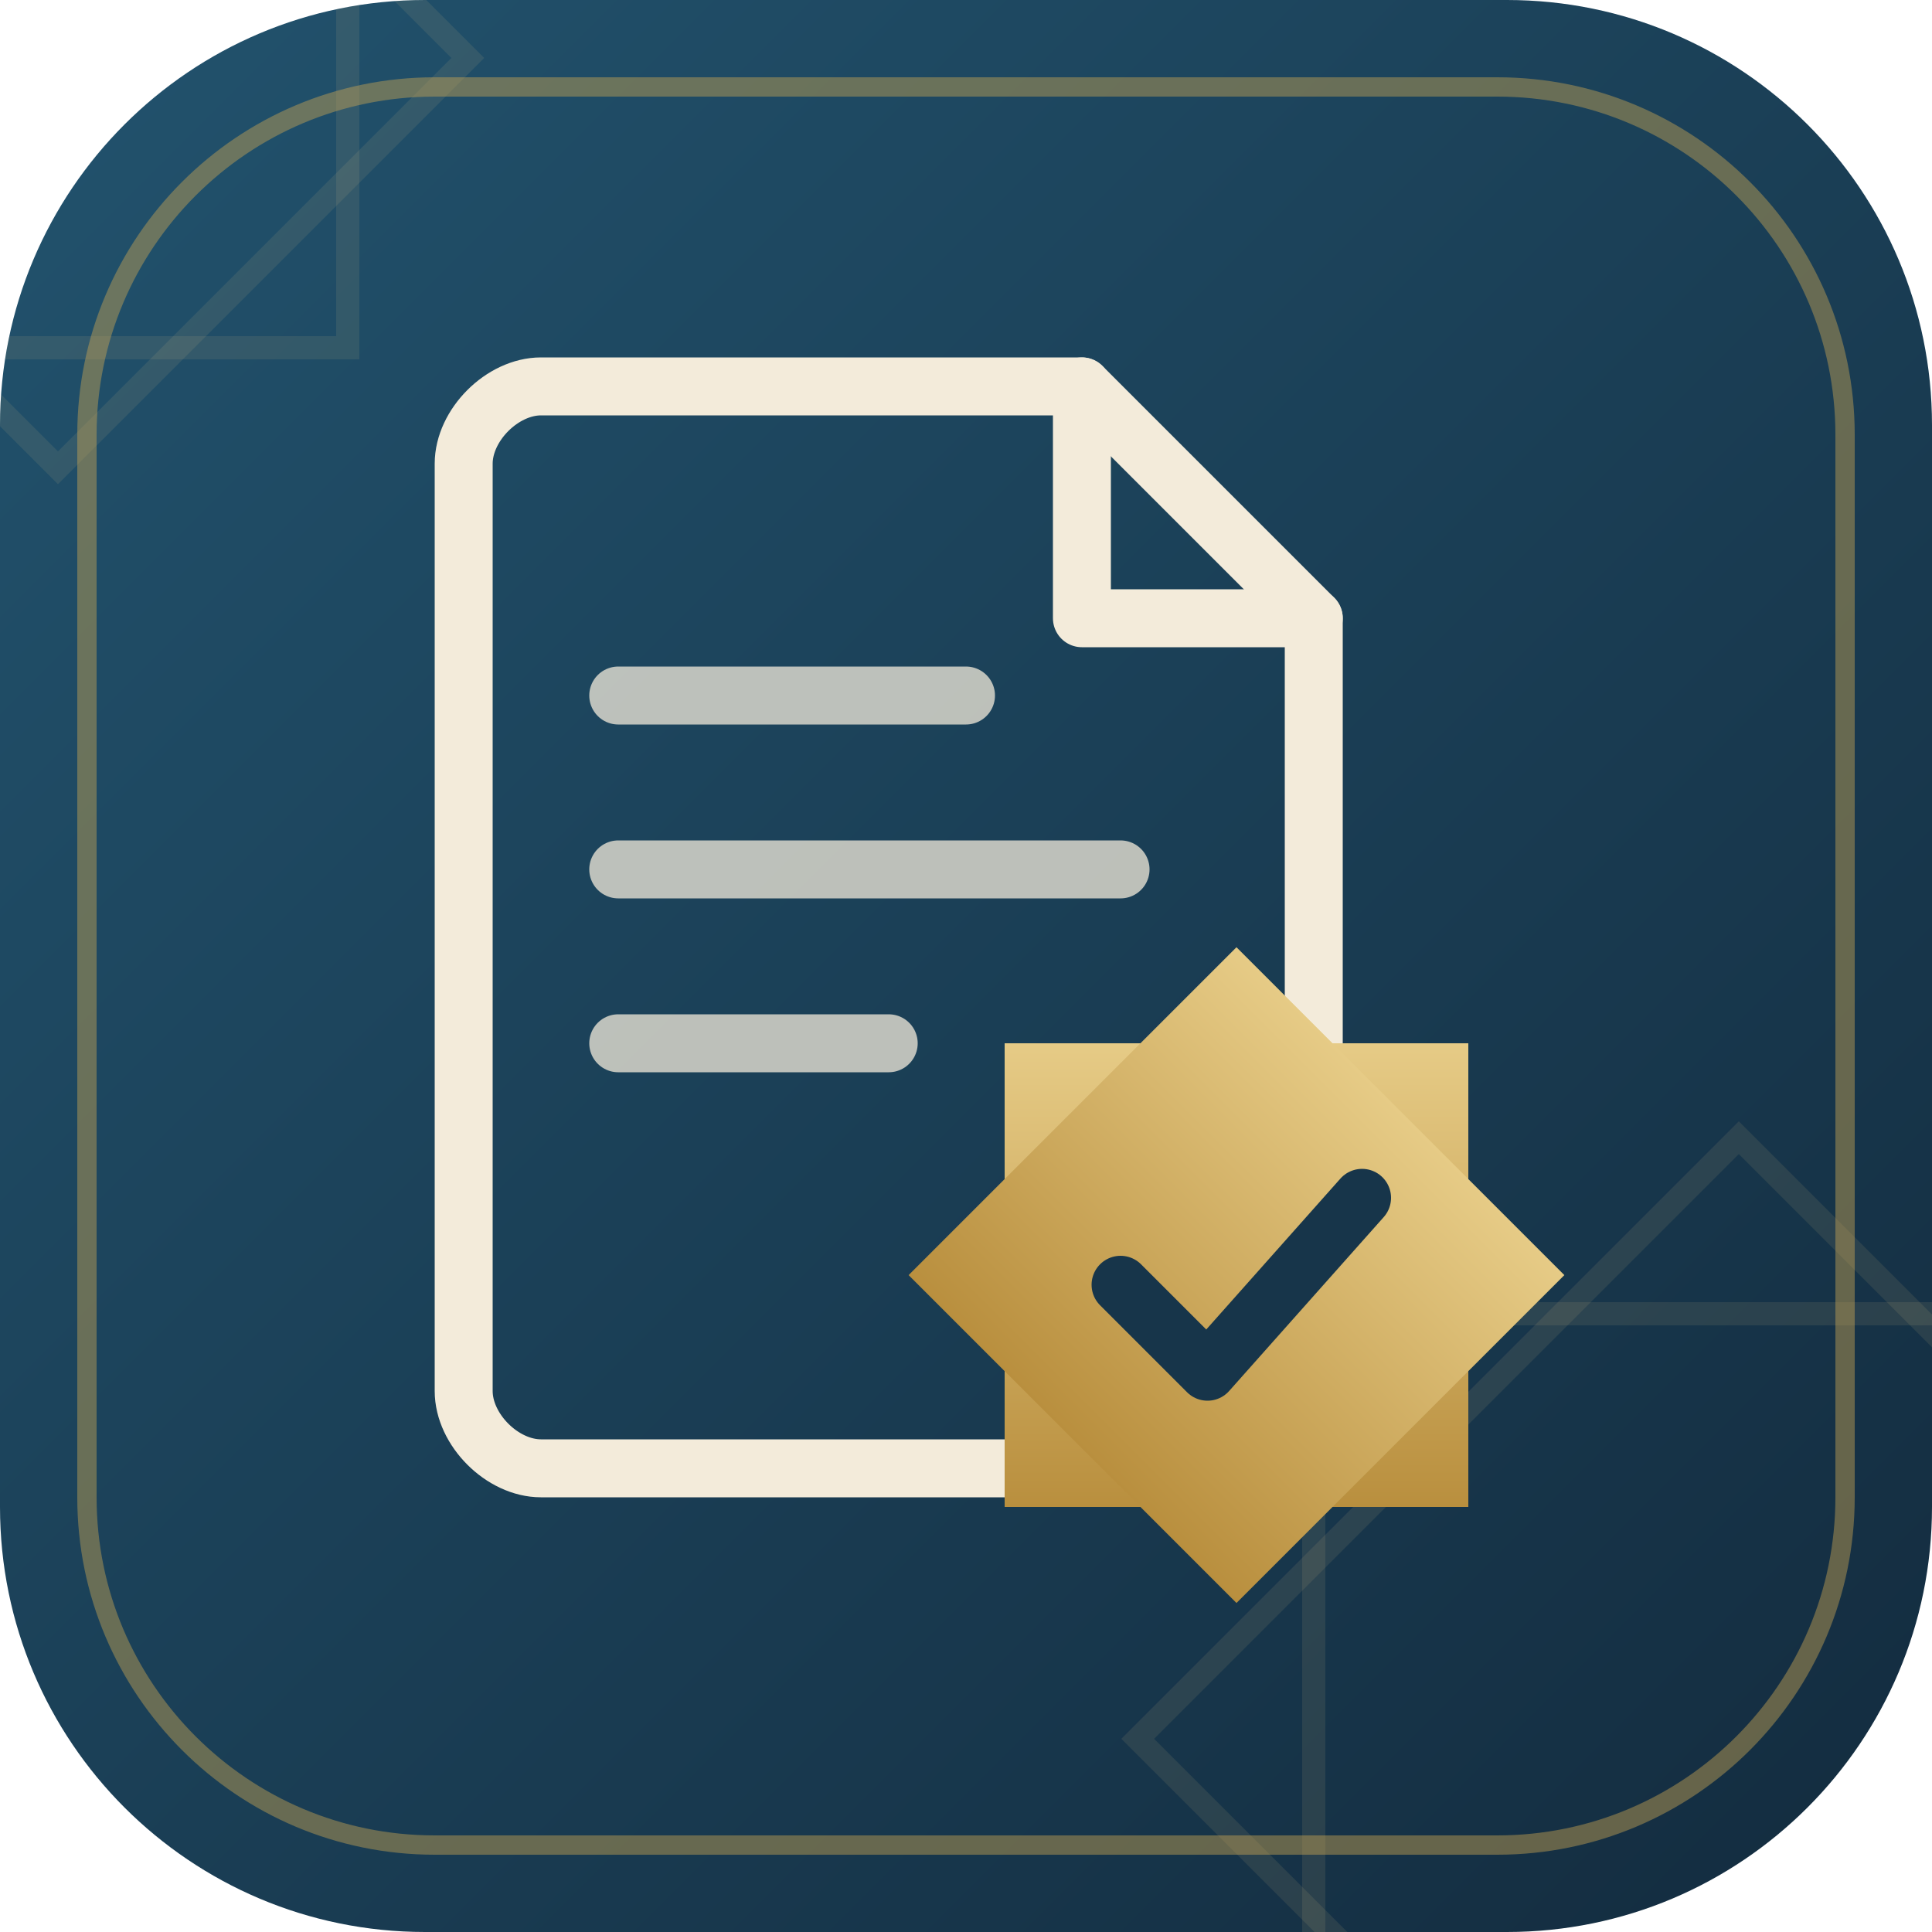
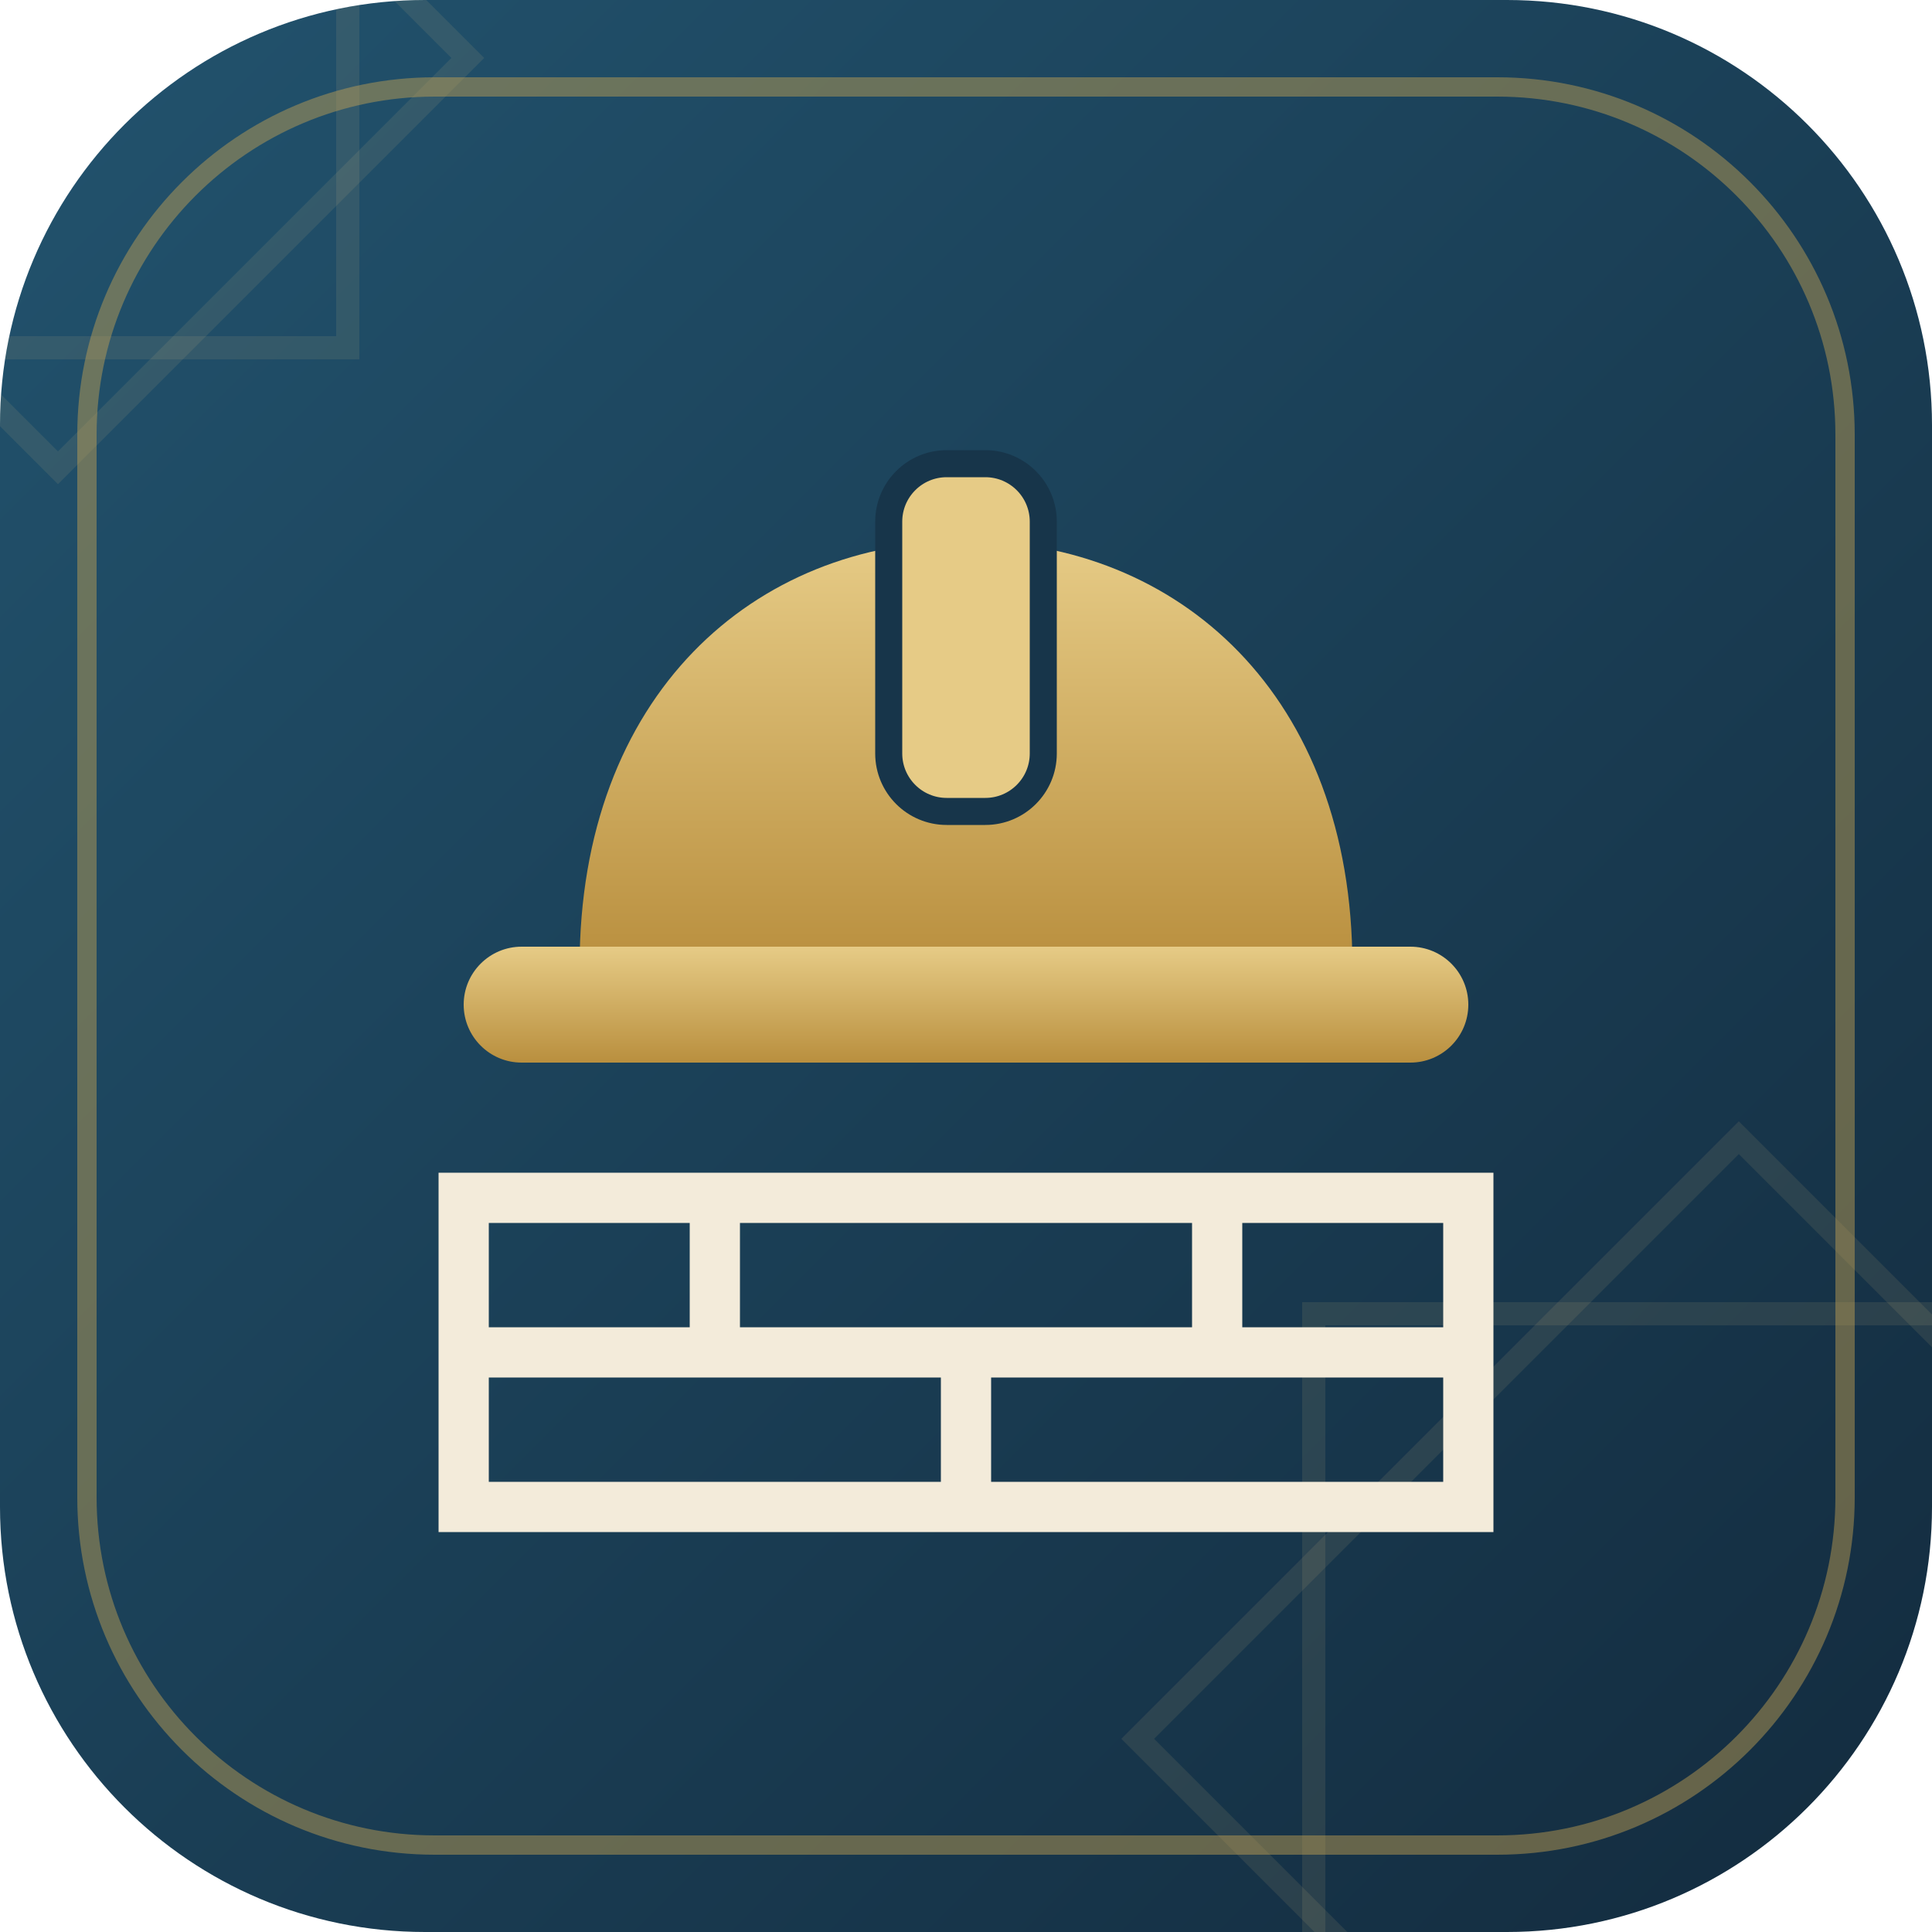
<svg xmlns="http://www.w3.org/2000/svg" width="100" height="100" viewBox="0 0 100 100">
  <defs>
    <linearGradient id="bg" x1="0" y1="0" x2="1" y2="1">
      <stop offset="0" stop-color="#22536E" />
      <stop offset="1" stop-color="#132B3E" />
    </linearGradient>
    <linearGradient id="g" x1="0" y1="0" x2="0" y2="1">
      <stop offset="0" stop-color="#E6CB86" />
      <stop offset="1" stop-color="#B98F3E" />
    </linearGradient>
    <clipPath id="c">
      <rect width="100" height="100" rx="22" />
    </clipPath>
  </defs>
  <rect width="100" height="100" rx="22" fill="url(#bg)" />
  <g clip-path="url(#c)" fill="none" stroke="#E6CB86" stroke-opacity=".10" stroke-width="1.2">
    <rect x="68" y="68" width="44" height="44" />
    <rect x="68" y="68" width="44" height="44" transform="rotate(45 90 90)" />
    <rect x="-12" y="-12" width="30" height="30" />
    <rect x="-12" y="-12" width="30" height="30" transform="rotate(45 3 3)" />
  </g>
  <rect x="4.5" y="4.5" width="91" height="91" rx="18" fill="none" stroke="#C8A454" stroke-opacity=".45" stroke-width="1" />
  <g stroke-linecap="round" stroke-linejoin="round">
-     <path d="M28 20H56L68 32V72C68 74 67 76 64 76H28C26 76 24 74 24 72V24C24 22 26 20 28 20Z" fill="none" stroke="#F3EBDA" stroke-width="3" />
-     <path d="M56 20V32H68" fill="none" stroke="#F3EBDA" stroke-width="3" />
-     <path d="M32 36H50M32 45H58M32 54H46" stroke="#F3EBDA" stroke-width="3" stroke-opacity=".75" />
-     <rect x="52" y="54" width="24" height="24" fill="url(#g)" />
-     <rect x="52" y="54" width="24" height="24" transform="rotate(45 64 66)" fill="url(#g)" />
-     <path d="M58 66.5L62.5 71L70.5 62" fill="none" stroke="#17354A" stroke-width="3" />
+     <path d="M30 50C30 36 39 28 50 28C61 28 70 36 70 50Z" fill="url(#g)" />
+     <rect x="46" y="24" width="8" height="18" rx="3" fill="#E6CB86" stroke="#17354A" stroke-width="1.4" />
+     <rect x="24" y="49" width="52" height="6" rx="3" fill="url(#g)" />
+     <path d="M24 62H76V78H24Z M24 70H76 M37 62V70 M63 62V70 M50 70V78" fill="none" stroke="#F3EBDA" stroke-width="2.6" stroke-linejoin="miter" stroke-linecap="butt" />
  </g>
</svg>
